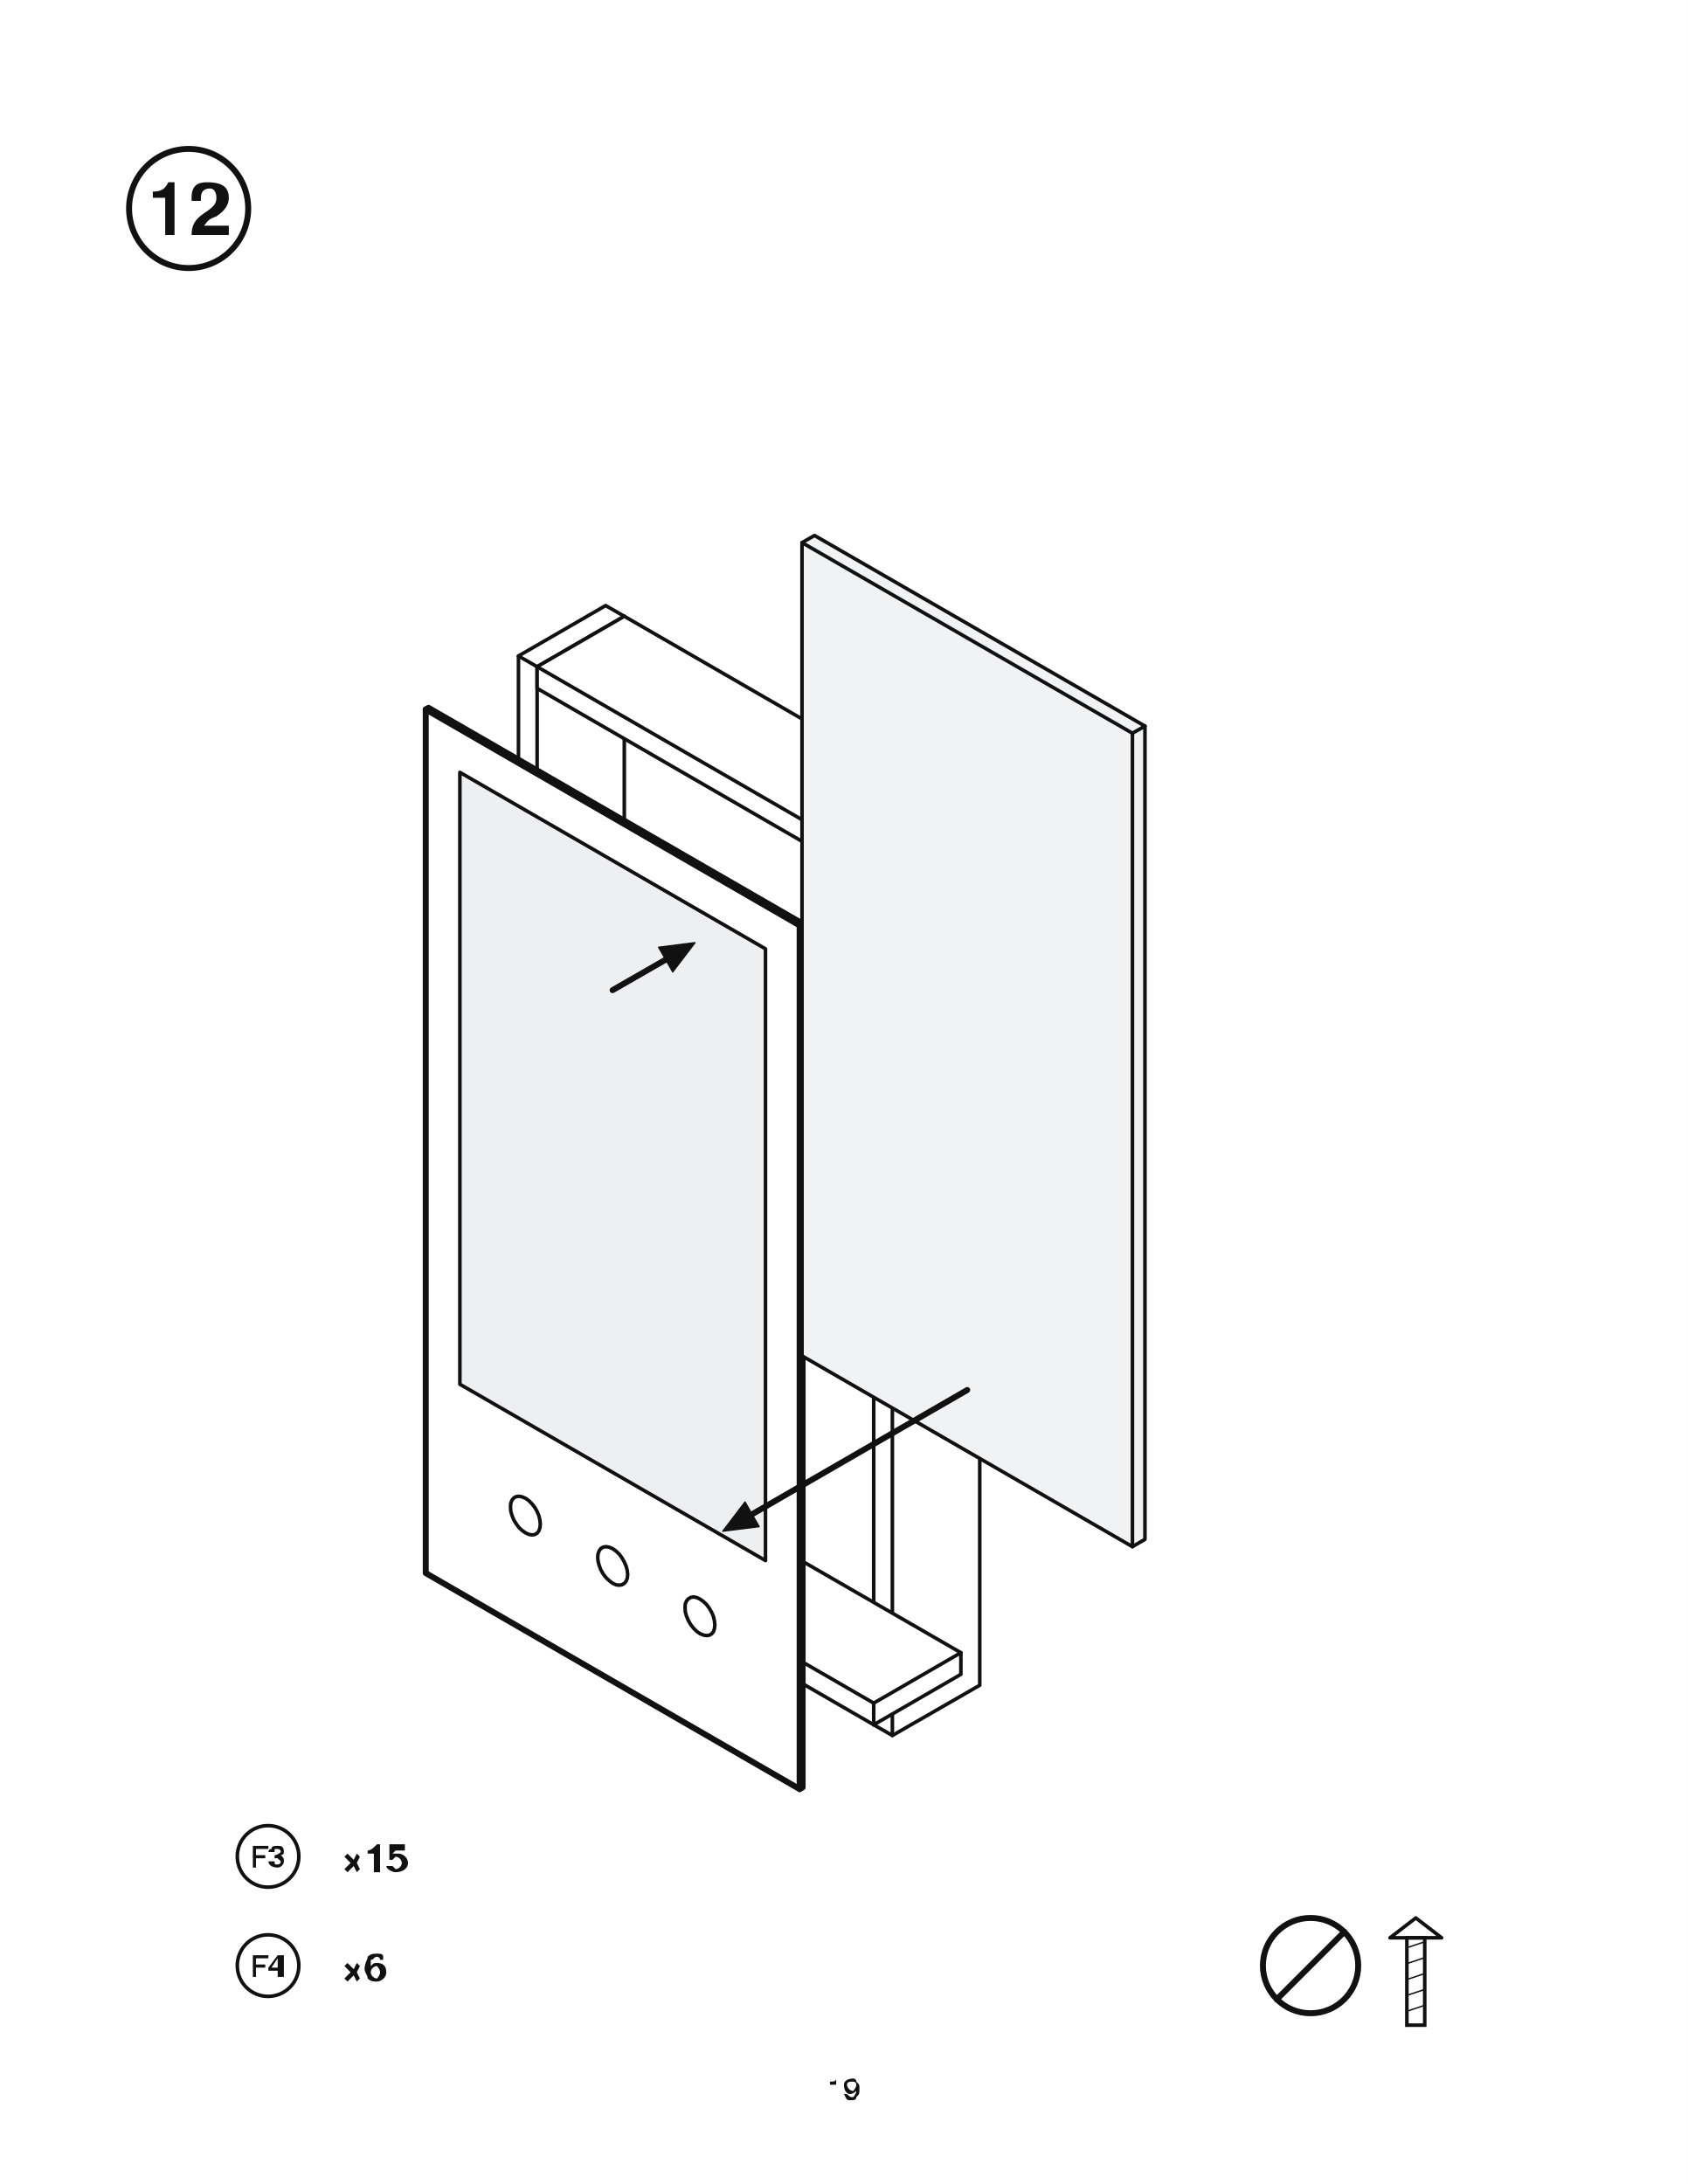
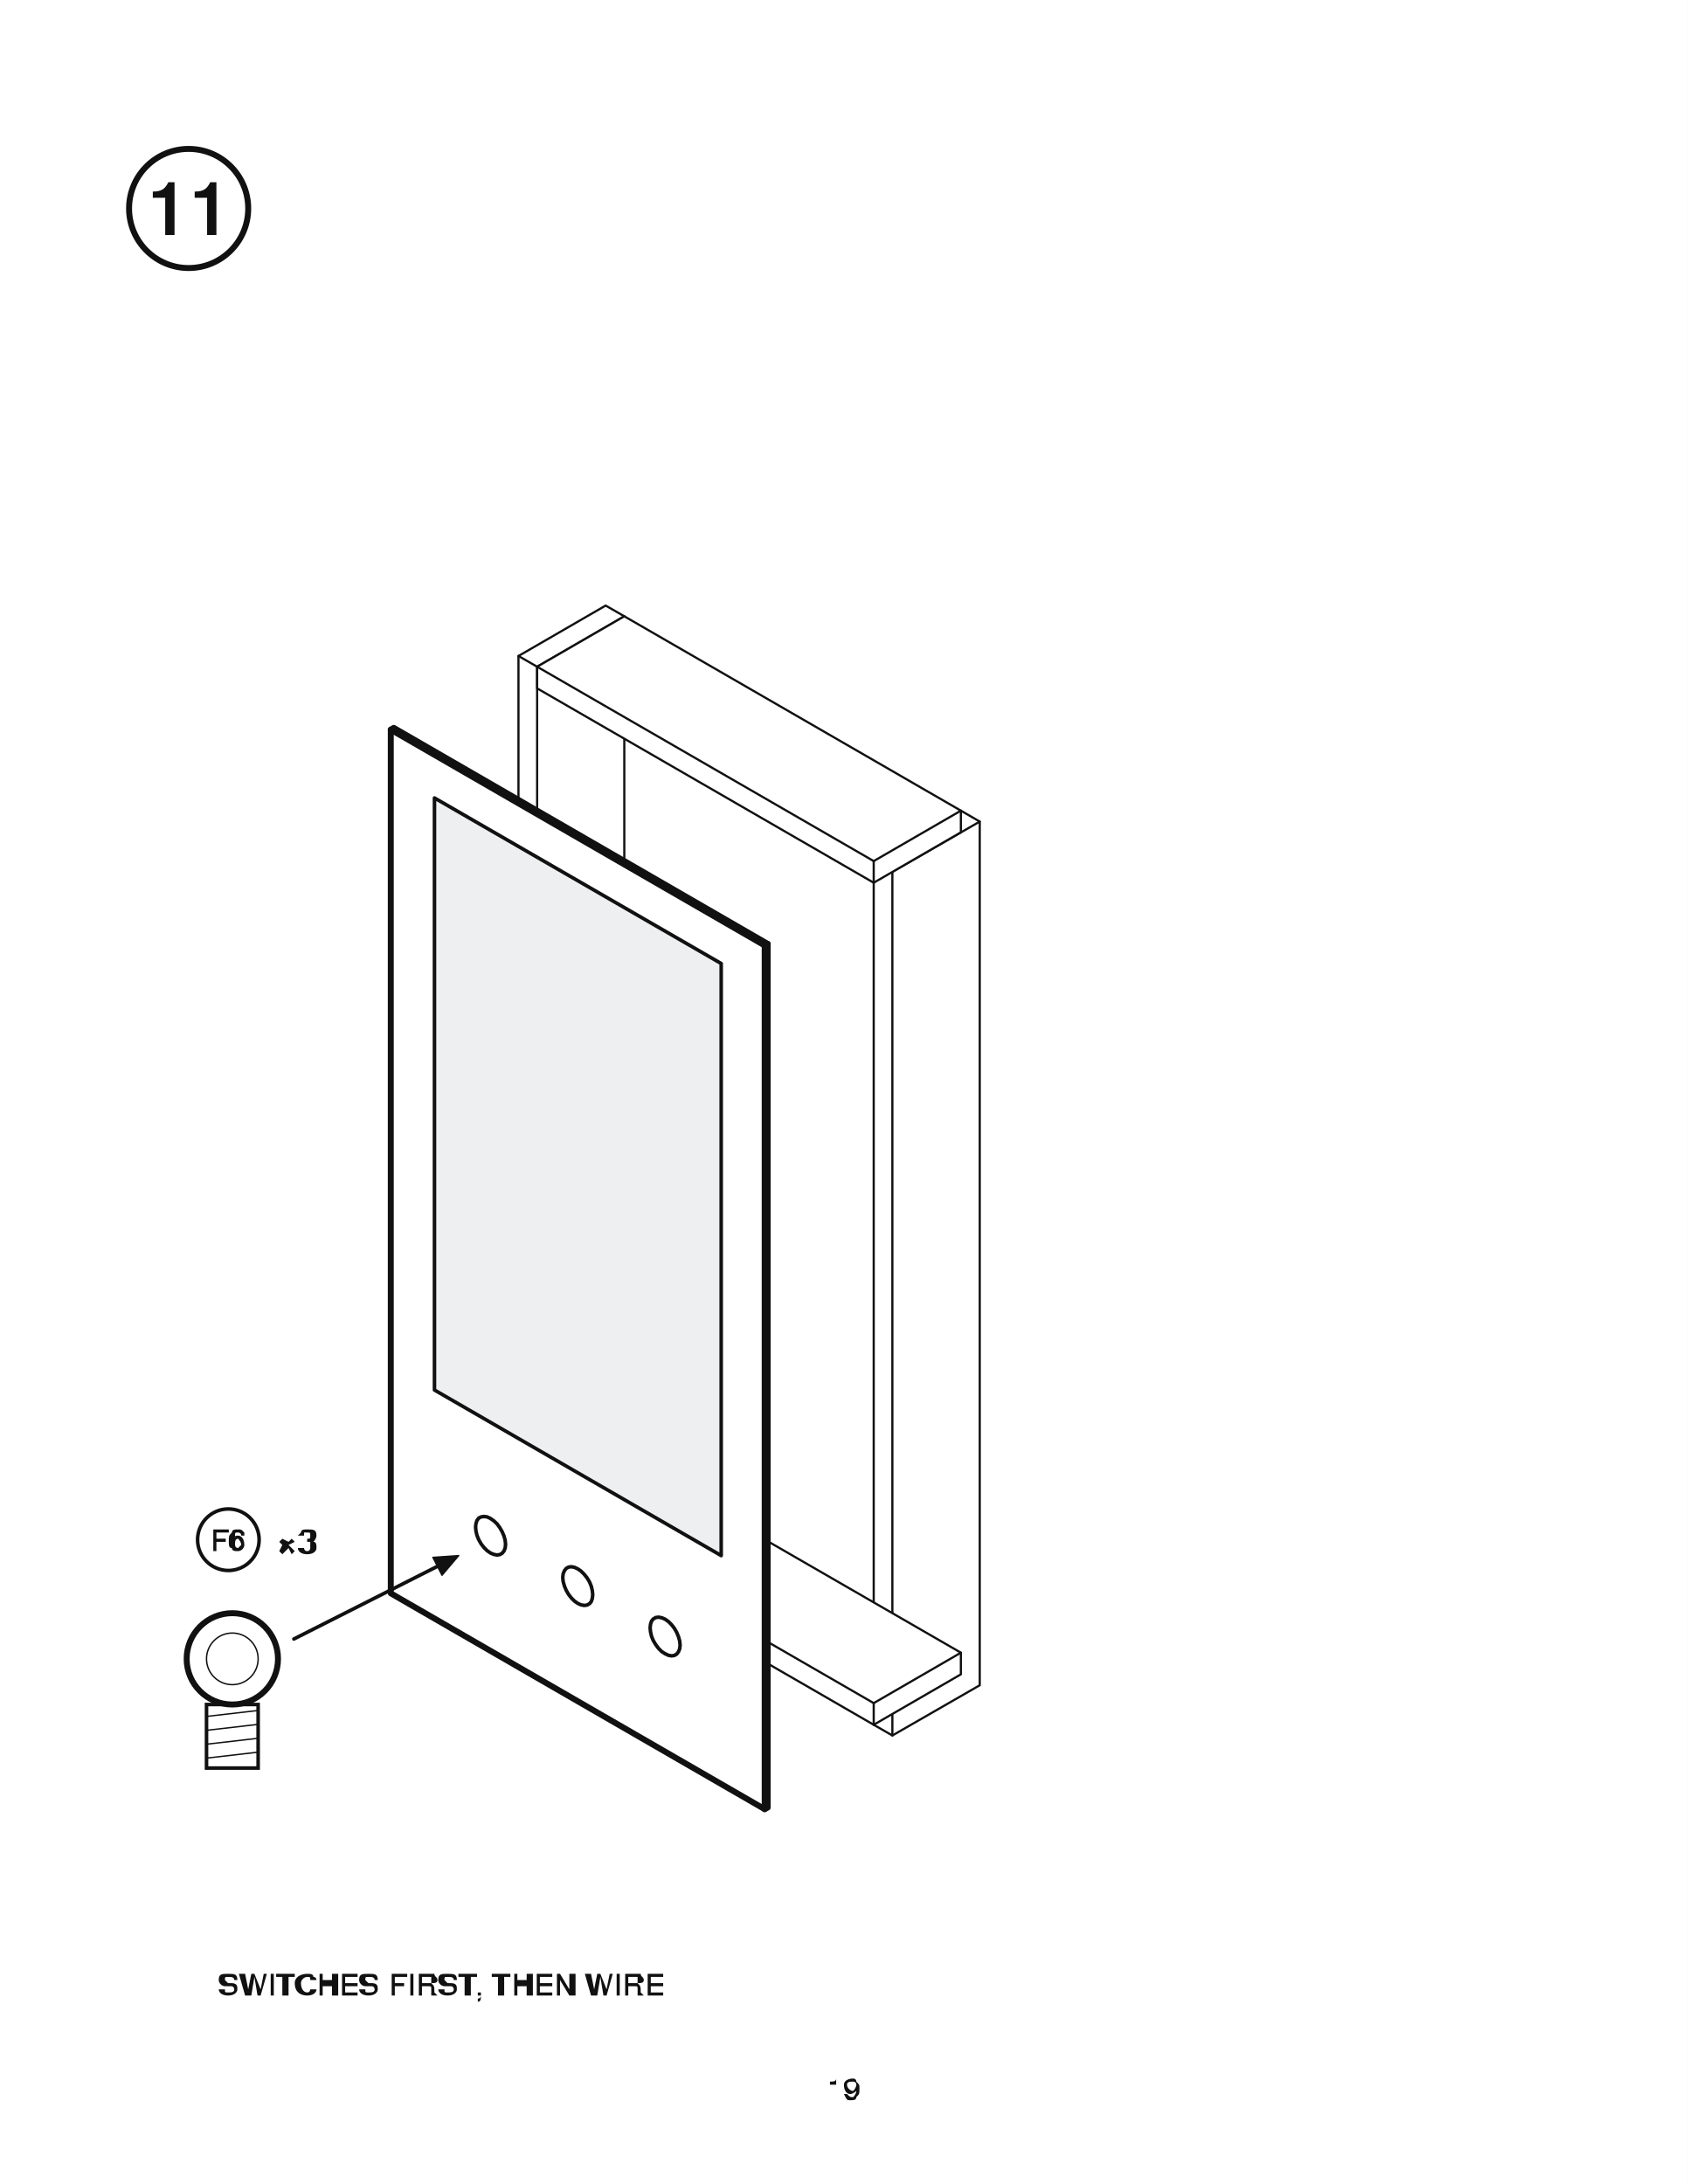
<svg xmlns="http://www.w3.org/2000/svg" width="8.5in" height="11.0in" viewBox="0 0 8.5 11.0">
  <rect width="8.5" height="11.0" fill="#FFFFFF" />
  <circle cx="0.95" cy="1.05" r="0.3" fill="#FFFFFF" stroke="#111111" stroke-width="0.03" />
-   <text x="0.95" y="1.185" font-family="Helvetica,Arial,sans-serif" font-size="0.38" font-weight="bold" text-anchor="middle" fill="#111111">12</text>
-   <path d="M 2.611 3.304 L 3.05 3.05 L 3.144 3.104 L 3.144 7.454 L 2.705 7.708 L 2.611 7.654 Z" fill="#FFFFFF" stroke="#111111" stroke-width="0.018" stroke-linejoin="round" stroke-linecap="round" />
-   <line x1="2.705" y1="3.358" x2="2.611" y2="3.304" stroke="#111111" stroke-width="0.018" stroke-linecap="round" />
-   <line x1="2.705" y1="3.358" x2="2.705" y2="7.708" stroke="#111111" stroke-width="0.018" stroke-linecap="round" />
-   <line x1="2.705" y1="3.358" x2="3.144" y2="3.104" stroke="#111111" stroke-width="0.018" stroke-linecap="round" />
-   <path d="M 4.4 4.337 L 4.839 4.083 L 4.934 4.138 L 4.934 8.488 L 4.494 8.741 L 4.4 8.687 Z" fill="#FFFFFF" stroke="#111111" stroke-width="0.018" stroke-linejoin="round" stroke-linecap="round" />
-   <line x1="4.494" y1="4.391" x2="4.4" y2="4.337" stroke="#111111" stroke-width="0.018" stroke-linecap="round" />
-   <line x1="4.494" y1="4.391" x2="4.494" y2="8.741" stroke="#111111" stroke-width="0.018" stroke-linecap="round" />
-   <line x1="4.494" y1="4.391" x2="4.934" y2="4.138" stroke="#111111" stroke-width="0.018" stroke-linecap="round" />
-   <path d="M 2.705 3.358 L 3.144 3.104 L 4.839 4.083 L 4.839 4.192 L 4.4 4.446 L 2.705 3.467 Z" fill="#FFFFFF" stroke="#111111" stroke-width="0.018" stroke-linejoin="round" stroke-linecap="round" />
-   <line x1="4.4" y1="4.337" x2="2.705" y2="3.358" stroke="#111111" stroke-width="0.018" stroke-linecap="round" />
-   <line x1="4.4" y1="4.337" x2="4.4" y2="4.446" stroke="#111111" stroke-width="0.018" stroke-linecap="round" />
-   <line x1="4.4" y1="4.337" x2="4.839" y2="4.083" stroke="#111111" stroke-width="0.018" stroke-linecap="round" />
-   <path d="M 2.705 7.599 L 3.144 7.346 L 4.839 8.324 L 4.839 8.433 L 4.4 8.687 L 2.705 7.708 Z" fill="#FFFFFF" stroke="#111111" stroke-width="0.018" stroke-linejoin="round" stroke-linecap="round" />
-   <line x1="4.4" y1="8.578" x2="2.705" y2="7.599" stroke="#111111" stroke-width="0.018" stroke-linecap="round" />
-   <line x1="4.4" y1="8.578" x2="4.4" y2="8.687" stroke="#111111" stroke-width="0.018" stroke-linecap="round" />
-   <line x1="4.4" y1="8.578" x2="4.839" y2="8.324" stroke="#111111" stroke-width="0.018" stroke-linecap="round" />
-   <path d="M 2.144 3.573 L 2.158 3.565 L 4.042 4.652 L 4.042 9.002 L 4.027 9.011 L 2.144 7.923 Z" fill="#FFFFFF" stroke="#111111" stroke-width="0.03" stroke-linejoin="round" stroke-linecap="round" />
-   <line x1="4.027" y1="4.661" x2="2.144" y2="3.573" stroke="#111111" stroke-width="0.03" stroke-linecap="round" />
-   <line x1="4.027" y1="4.661" x2="4.027" y2="9.011" stroke="#111111" stroke-width="0.03" stroke-linecap="round" />
-   <line x1="4.027" y1="4.661" x2="4.042" y2="4.652" stroke="#111111" stroke-width="0.03" stroke-linecap="round" />
-   <path d="M 2.316 6.972 L 3.855 7.86 L 3.855 4.779 L 2.316 3.89 Z" fill="#EDEFF1" stroke="#111111" stroke-width="0.018" stroke-linejoin="round" stroke-linecap="round" />
-   <path d="M 2.721 7.677 L 2.719 7.656 L 2.714 7.635 L 2.705 7.613 L 2.693 7.592 L 2.679 7.574 L 2.663 7.558 L 2.646 7.546 L 2.629 7.539 L 2.613 7.536 L 2.599 7.538 L 2.587 7.545 L 2.578 7.556 L 2.572 7.572 L 2.571 7.59 L 2.572 7.61 L 2.578 7.632 L 2.587 7.654 L 2.599 7.674 L 2.613 7.693 L 2.629 7.708 L 2.646 7.72 L 2.663 7.728 L 2.679 7.731 L 2.693 7.729 L 2.705 7.722 L 2.714 7.71 L 2.719 7.695 Z" fill="#FFFFFF" stroke="#111111" stroke-width="0.018" stroke-linejoin="round" stroke-linecap="round" />
-   <path d="M 3.161 7.931 L 3.159 7.91 L 3.153 7.888 L 3.144 7.867 L 3.132 7.846 L 3.118 7.827 L 3.102 7.812 L 3.085 7.8 L 3.069 7.793 L 3.053 7.79 L 3.038 7.792 L 3.026 7.799 L 3.018 7.81 L 3.012 7.825 L 3.01 7.843 L 3.012 7.864 L 3.018 7.886 L 3.026 7.907 L 3.038 7.928 L 3.053 7.947 L 3.069 7.962 L 3.085 7.974 L 3.102 7.982 L 3.118 7.984 L 3.132 7.982 L 3.144 7.975 L 3.153 7.964 L 3.159 7.949 Z" fill="#FFFFFF" stroke="#111111" stroke-width="0.018" stroke-linejoin="round" stroke-linecap="round" />
-   <path d="M 3.6 8.184 L 3.598 8.164 L 3.593 8.142 L 3.584 8.121 L 3.572 8.1 L 3.558 8.081 L 3.542 8.066 L 3.525 8.054 L 3.508 8.046 L 3.492 8.043 L 3.478 8.046 L 3.466 8.053 L 3.457 8.064 L 3.451 8.079 L 3.45 8.097 L 3.451 8.118 L 3.457 8.139 L 3.466 8.161 L 3.478 8.182 L 3.492 8.2 L 3.508 8.216 L 3.525 8.228 L 3.542 8.235 L 3.558 8.238 L 3.572 8.236 L 3.584 8.229 L 3.593 8.218 L 3.598 8.203 Z" fill="#FFFFFF" stroke="#111111" stroke-width="0.018" stroke-linejoin="round" stroke-linecap="round" />
-   <line x1="3.085" y1="4.987" x2="3.353" y2="4.833" stroke="#111111" stroke-width="0.03" stroke-linecap="round" />
-   <path d="M 3.5 4.748 L 3.388 4.895 L 3.317 4.771 Z" fill="#111111" stroke="#111111" stroke-width="0.007" stroke-linejoin="round" stroke-linecap="round" />
-   <path d="M 4.039 2.733 L 4.102 2.697 L 5.766 3.657 L 5.766 7.753 L 5.703 7.79 L 4.039 6.829 Z" fill="#F1F2F3" stroke="#111111" stroke-width="0.018" stroke-linejoin="round" stroke-linecap="round" />
-   <line x1="5.703" y1="3.693" x2="4.039" y2="2.733" stroke="#111111" stroke-width="0.018" stroke-linecap="round" />
-   <line x1="5.703" y1="3.693" x2="5.703" y2="7.79" stroke="#111111" stroke-width="0.018" stroke-linecap="round" />
-   <line x1="5.703" y1="3.693" x2="5.766" y2="3.657" stroke="#111111" stroke-width="0.018" stroke-linecap="round" />
-   <line x1="4.871" y1="7.001" x2="3.787" y2="7.627" stroke="#111111" stroke-width="0.03" stroke-linecap="round" />
-   <path d="M 3.64 7.712 L 3.752 7.565 L 3.823 7.689 Z" fill="#111111" stroke="#111111" stroke-width="0.007" stroke-linejoin="round" stroke-linecap="round" />
-   <circle cx="1.35" cy="9.35" r="0.155" fill="#FFFFFF" stroke="#111111" stroke-width="0.018" />
-   <text x="1.35" y="9.406" font-family="Helvetica,Arial,sans-serif" font-size="0.155" font-weight="bold" text-anchor="middle" fill="#111111">F3</text>
-   <text x="1.72" y="9.43" font-family="Helvetica,Arial,sans-serif" font-size="0.2" font-weight="bold" text-anchor="start" fill="#111111">×15</text>
-   <circle cx="1.35" cy="9.9" r="0.155" fill="#FFFFFF" stroke="#111111" stroke-width="0.018" />
-   <text x="1.35" y="9.956" font-family="Helvetica,Arial,sans-serif" font-size="0.155" font-weight="bold" text-anchor="middle" fill="#111111">F4</text>
-   <text x="1.72" y="9.98" font-family="Helvetica,Arial,sans-serif" font-size="0.2" font-weight="bold" text-anchor="start" fill="#111111">×6</text>
-   <circle cx="6.6" cy="9.9" r="0.24" fill="none" stroke="#111111" stroke-width="0.03" />
-   <line x1="6.43" y1="10.07" x2="6.77" y2="9.73" stroke="#111111" stroke-width="0.03" stroke-linecap="round" />
-   <path d="M 7 9.76 L 7.13 9.66 L 7.26 9.76 Z" fill="none" stroke="#111111" stroke-width="0.018" stroke-linejoin="round" stroke-linecap="round" />
-   <rect x="7.085" y="9.76" width="0.09" height="0.44" rx="0" fill="none" stroke="#111111" stroke-width="0.018" />
-   <line x1="7.085" y1="9.81" x2="7.175" y2="9.78" stroke="#111111" stroke-width="0.007" stroke-linecap="round" />
-   <line x1="7.085" y1="9.89" x2="7.175" y2="9.86" stroke="#111111" stroke-width="0.007" stroke-linecap="round" />
-   <line x1="7.085" y1="9.97" x2="7.175" y2="9.94" stroke="#111111" stroke-width="0.007" stroke-linecap="round" />
-   <line x1="7.085" y1="10.05" x2="7.175" y2="10.02" stroke="#111111" stroke-width="0.007" stroke-linecap="round" />
-   <line x1="7.085" y1="10.13" x2="7.175" y2="10.1" stroke="#111111" stroke-width="0.007" stroke-linecap="round" />
+   <text x="0.95" y="1.185" font-family="Helvetica,Arial,sans-serif" font-size="0.38" font-weight="bold" text-anchor="middle" fill="#111111">11</text>
+   <path d="M 2.611 3.304 L 3.05 3.05 L 3.144 3.104 L 3.144 7.454 L 2.705 7.708 L 2.611 7.654 Z" fill="#FFFFFF" stroke="#111111" stroke-width="0.011" stroke-linejoin="round" stroke-linecap="round" />
+   <line x1="2.705" y1="3.358" x2="2.611" y2="3.304" stroke="#111111" stroke-width="0.011" stroke-linecap="round" />
+   <line x1="2.705" y1="3.358" x2="2.705" y2="7.708" stroke="#111111" stroke-width="0.011" stroke-linecap="round" />
+   <line x1="2.705" y1="3.358" x2="3.144" y2="3.104" stroke="#111111" stroke-width="0.011" stroke-linecap="round" />
+   <path d="M 4.4 4.337 L 4.839 4.083 L 4.934 4.138 L 4.934 8.488 L 4.494 8.741 L 4.4 8.687 Z" fill="#FFFFFF" stroke="#111111" stroke-width="0.011" stroke-linejoin="round" stroke-linecap="round" />
+   <line x1="4.494" y1="4.391" x2="4.4" y2="4.337" stroke="#111111" stroke-width="0.011" stroke-linecap="round" />
+   <line x1="4.494" y1="4.391" x2="4.494" y2="8.741" stroke="#111111" stroke-width="0.011" stroke-linecap="round" />
+   <line x1="4.494" y1="4.391" x2="4.934" y2="4.138" stroke="#111111" stroke-width="0.011" stroke-linecap="round" />
+   <path d="M 2.705 3.358 L 3.144 3.104 L 4.839 4.083 L 4.839 4.192 L 4.4 4.446 L 2.705 3.467 Z" fill="#FFFFFF" stroke="#111111" stroke-width="0.011" stroke-linejoin="round" stroke-linecap="round" />
+   <line x1="4.4" y1="4.337" x2="2.705" y2="3.358" stroke="#111111" stroke-width="0.011" stroke-linecap="round" />
+   <line x1="4.4" y1="4.337" x2="4.4" y2="4.446" stroke="#111111" stroke-width="0.011" stroke-linecap="round" />
+   <line x1="4.4" y1="4.337" x2="4.839" y2="4.083" stroke="#111111" stroke-width="0.011" stroke-linecap="round" />
+   <path d="M 2.705 7.599 L 3.144 7.346 L 4.839 8.324 L 4.839 8.433 L 4.4 8.687 L 2.705 7.708 Z" fill="#FFFFFF" stroke="#111111" stroke-width="0.011" stroke-linejoin="round" stroke-linecap="round" />
+   <line x1="4.4" y1="8.578" x2="2.705" y2="7.599" stroke="#111111" stroke-width="0.011" stroke-linecap="round" />
+   <line x1="4.4" y1="8.578" x2="4.4" y2="8.687" stroke="#111111" stroke-width="0.011" stroke-linecap="round" />
+   <line x1="4.4" y1="8.578" x2="4.839" y2="8.324" stroke="#111111" stroke-width="0.011" stroke-linecap="round" />
+   <path d="M 1.968 3.675 L 1.983 3.666 L 3.866 4.754 L 3.866 9.104 L 3.851 9.112 L 1.968 8.025 Z" fill="#FFFFFF" stroke="#111111" stroke-width="0.03" stroke-linejoin="round" stroke-linecap="round" />
+   <line x1="3.851" y1="4.762" x2="1.968" y2="3.675" stroke="#111111" stroke-width="0.03" stroke-linecap="round" />
+   <line x1="3.851" y1="4.762" x2="3.851" y2="9.112" stroke="#111111" stroke-width="0.03" stroke-linecap="round" />
+   <line x1="3.851" y1="4.762" x2="3.866" y2="4.754" stroke="#111111" stroke-width="0.03" stroke-linecap="round" />
+   <path d="M 2.188 7.001 L 3.632 7.835 L 3.632 4.853 L 2.188 4.019 Z" fill="#EDEFF1" stroke="#111111" stroke-width="0.018" stroke-linejoin="round" stroke-linecap="round" />
+   <path d="M 2.546 7.778 L 2.544 7.758 L 2.538 7.736 L 2.529 7.715 L 2.517 7.694 L 2.503 7.675 L 2.487 7.66 L 2.47 7.648 L 2.453 7.64 L 2.437 7.638 L 2.423 7.64 L 2.411 7.646 L 2.402 7.658 L 2.397 7.673 L 2.395 7.691 L 2.397 7.712 L 2.402 7.733 L 2.411 7.755 L 2.423 7.776 L 2.437 7.794 L 2.453 7.81 L 2.47 7.822 L 2.487 7.829 L 2.503 7.832 L 2.517 7.83 L 2.529 7.823 L 2.538 7.812 L 2.544 7.797 Z" fill="#FFFFFF" stroke="#111111" stroke-width="0.018" stroke-linejoin="round" stroke-linecap="round" />
+   <path d="M 2.985 8.032 L 2.983 8.012 L 2.978 7.99 L 2.969 7.968 L 2.957 7.948 L 2.942 7.929 L 2.926 7.913 L 2.91 7.902 L 2.893 7.894 L 2.877 7.891 L 2.863 7.893 L 2.851 7.9 L 2.842 7.912 L 2.836 7.927 L 2.834 7.945 L 2.836 7.965 L 2.842 7.987 L 2.851 8.009 L 2.863 8.03 L 2.877 8.048 L 2.893 8.064 L 2.91 8.076 L 2.926 8.083 L 2.942 8.086 L 2.957 8.084 L 2.969 8.077 L 2.978 8.066 L 2.983 8.05 Z" fill="#FFFFFF" stroke="#111111" stroke-width="0.018" stroke-linejoin="round" stroke-linecap="round" />
+   <path d="M 3.425 8.286 L 3.423 8.265 L 3.417 8.244 L 3.408 8.222 L 3.396 8.201 L 3.382 8.183 L 3.366 8.167 L 3.349 8.155 L 3.332 8.148 L 3.316 8.145 L 3.302 8.147 L 3.29 8.154 L 3.281 8.165 L 3.276 8.181 L 3.274 8.199 L 3.276 8.219 L 3.281 8.241 L 3.29 8.263 L 3.302 8.283 L 3.316 8.302 L 3.332 8.318 L 3.349 8.329 L 3.366 8.337 L 3.382 8.34 L 3.396 8.338 L 3.408 8.331 L 3.417 8.319 L 3.423 8.304 Z" fill="#FFFFFF" stroke="#111111" stroke-width="0.018" stroke-linejoin="round" stroke-linecap="round" />
+   <circle cx="1.17" cy="8.355" r="0.23" fill="#FFFFFF" stroke="#111111" stroke-width="0.03" />
+   <circle cx="1.17" cy="8.355" r="0.13" fill="none" stroke="#111111" stroke-width="0.007" />
+   <rect x="1.04" y="8.585" width="0.26" height="0.32" rx="0" fill="none" stroke="#111111" stroke-width="0.018" />
+   <line x1="1.04" y1="8.645" x2="1.3" y2="8.615" stroke="#111111" stroke-width="0.007" stroke-linecap="round" />
+   <line x1="1.04" y1="8.715" x2="1.3" y2="8.685" stroke="#111111" stroke-width="0.007" stroke-linecap="round" />
+   <line x1="1.04" y1="8.785" x2="1.3" y2="8.755" stroke="#111111" stroke-width="0.007" stroke-linecap="round" />
+   <line x1="1.04" y1="8.855" x2="1.3" y2="8.825" stroke="#111111" stroke-width="0.007" stroke-linecap="round" />
+   <line x1="1.48" y1="8.255" x2="2.203" y2="7.889" stroke="#111111" stroke-width="0.018" stroke-linecap="round" />
+   <path d="M 2.31 7.835 L 2.226 7.934 L 2.18 7.844 Z" fill="#111111" stroke="#111111" stroke-width="0.007" stroke-linejoin="round" stroke-linecap="round" />
+   <circle cx="1.15" cy="7.755" r="0.155" fill="#FFFFFF" stroke="#111111" stroke-width="0.018" />
+   <text x="1.15" y="7.811" font-family="Helvetica,Arial,sans-serif" font-size="0.155" font-weight="bold" text-anchor="middle" fill="#111111">F6</text>
+   <text x="1.39" y="7.825" font-family="Helvetica,Arial,sans-serif" font-size="0.185" font-weight="bold" text-anchor="start" fill="#111111">×3</text>
+   <text x="1.1" y="10.05" font-family="Helvetica,Arial,sans-serif" font-size="0.155" font-weight="bold" text-anchor="start" fill="#111111">SWITCHES FIRST, THEN WIRE</text>
  <text x="4.25" y="10.58" font-family="Helvetica,Arial,sans-serif" font-size="0.15" font-weight="normal" text-anchor="middle" fill="#111111">19</text>
</svg>
